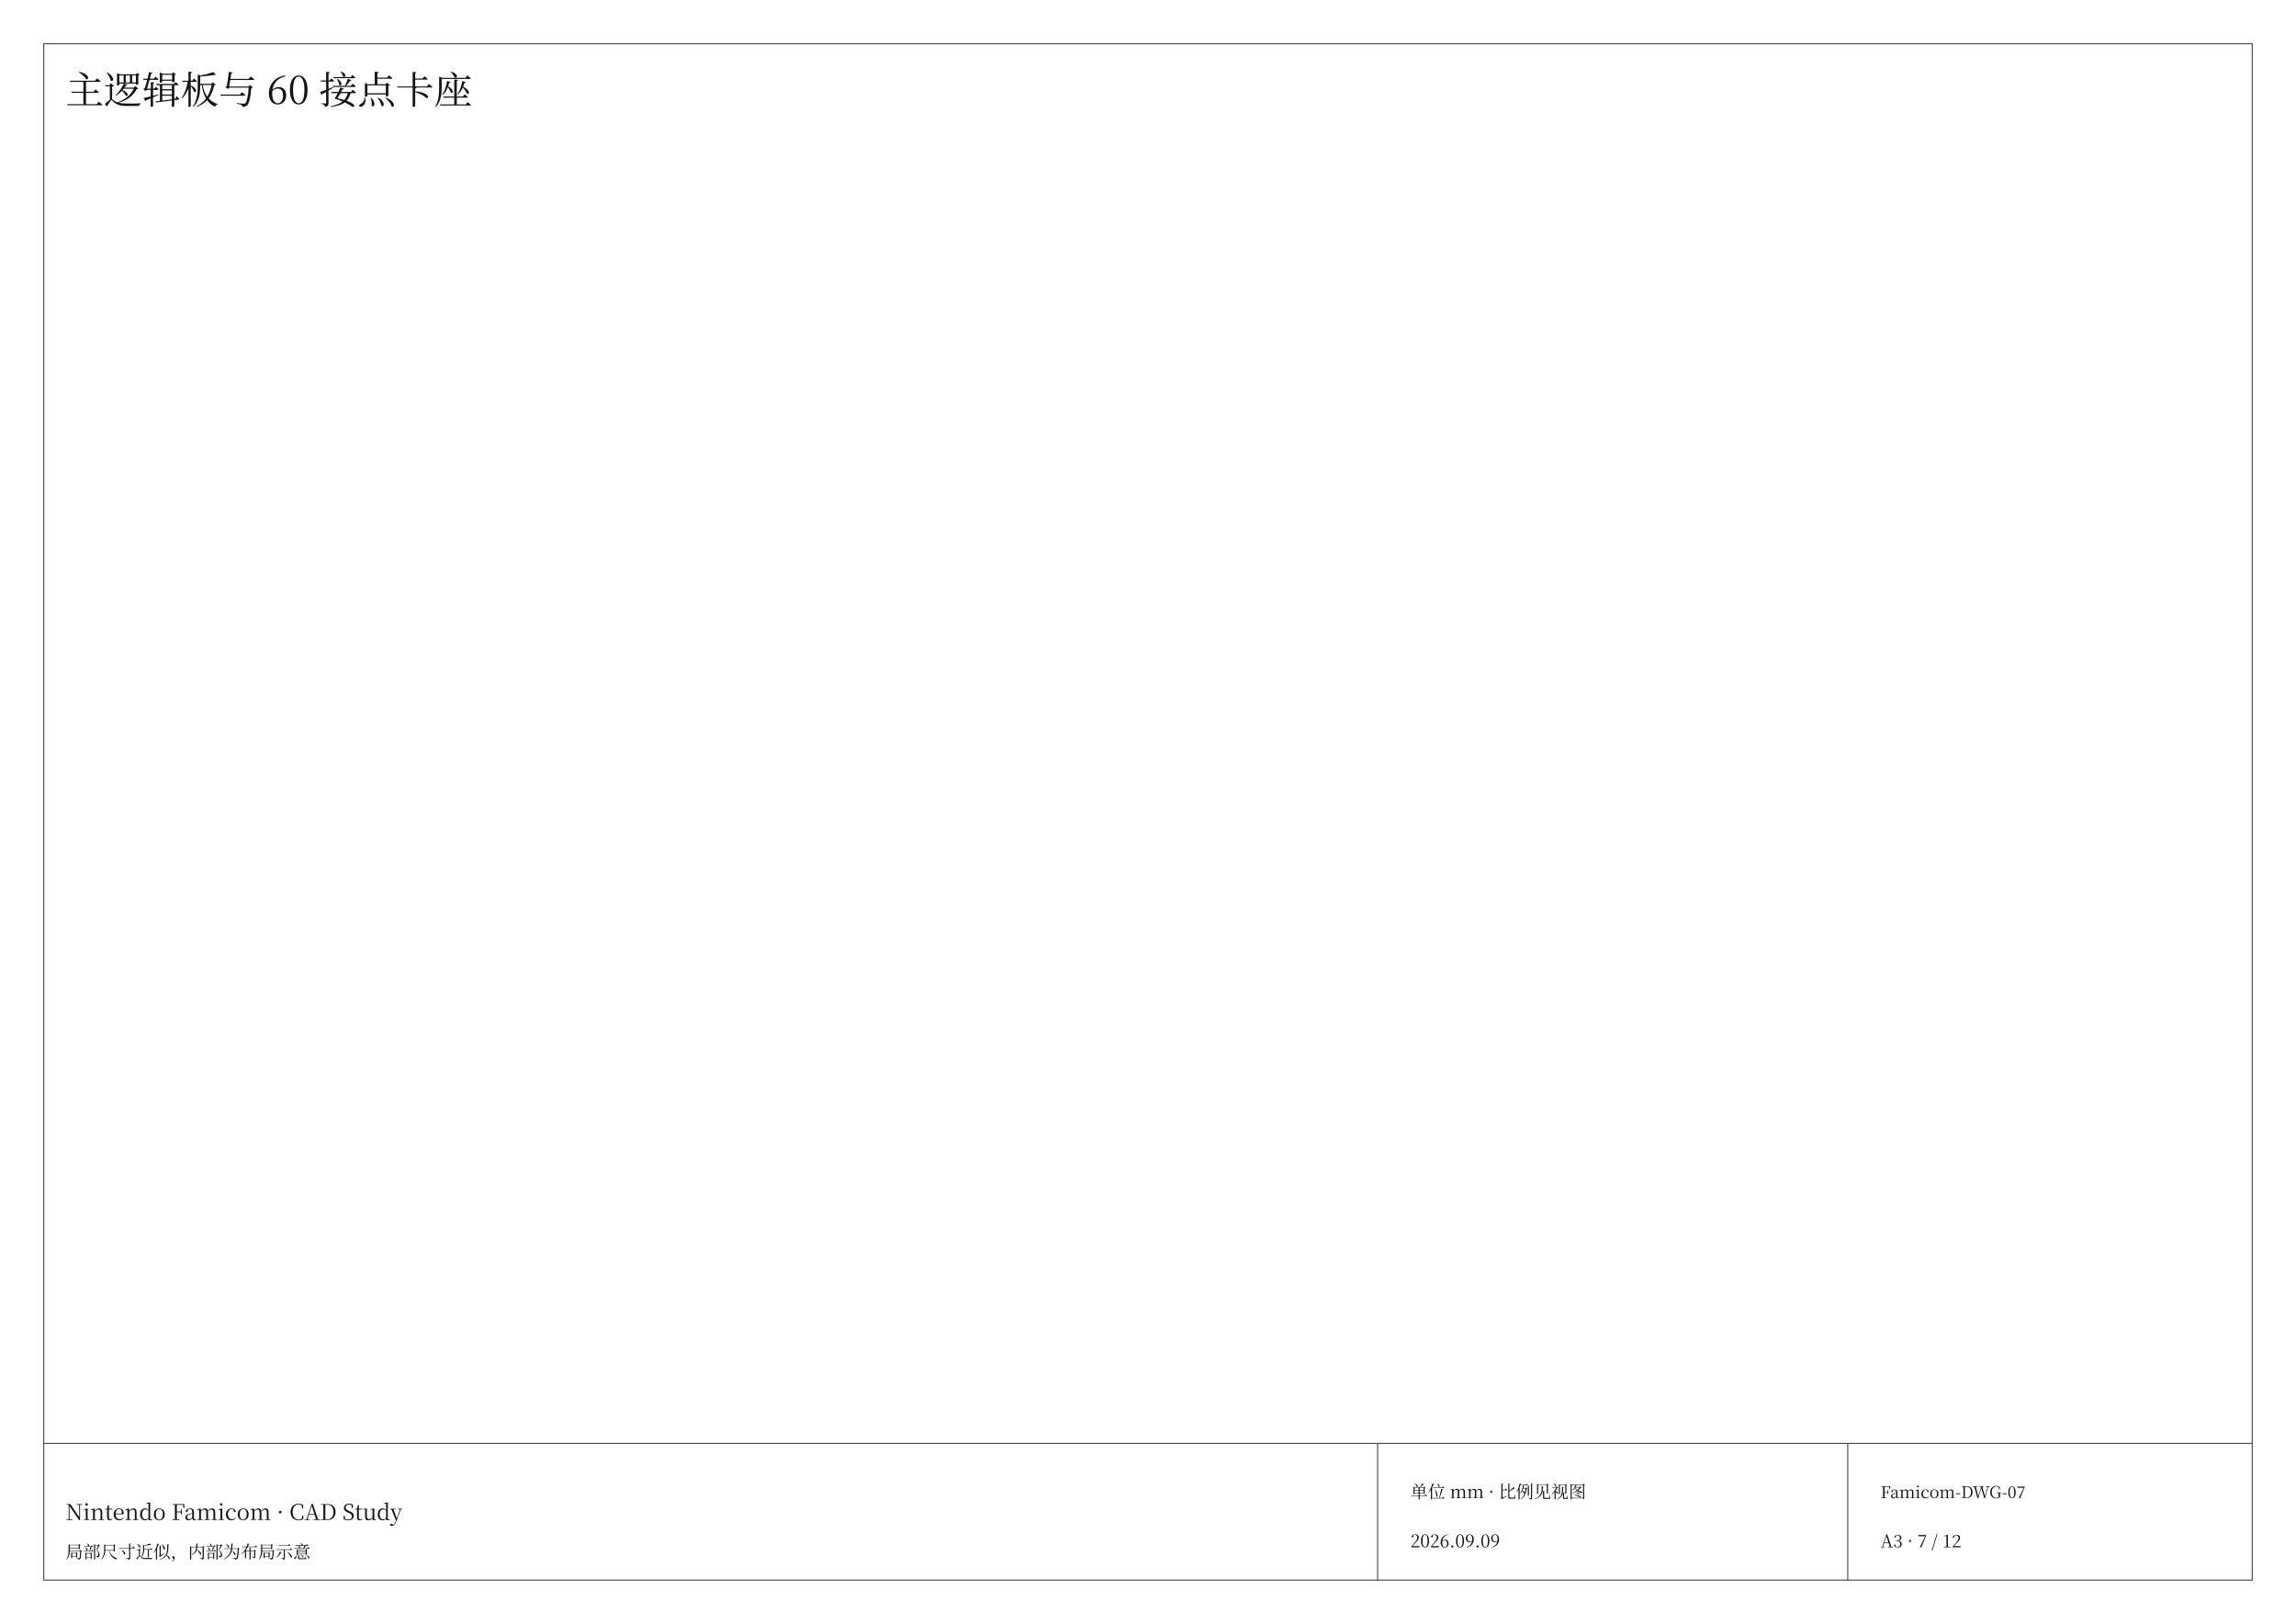
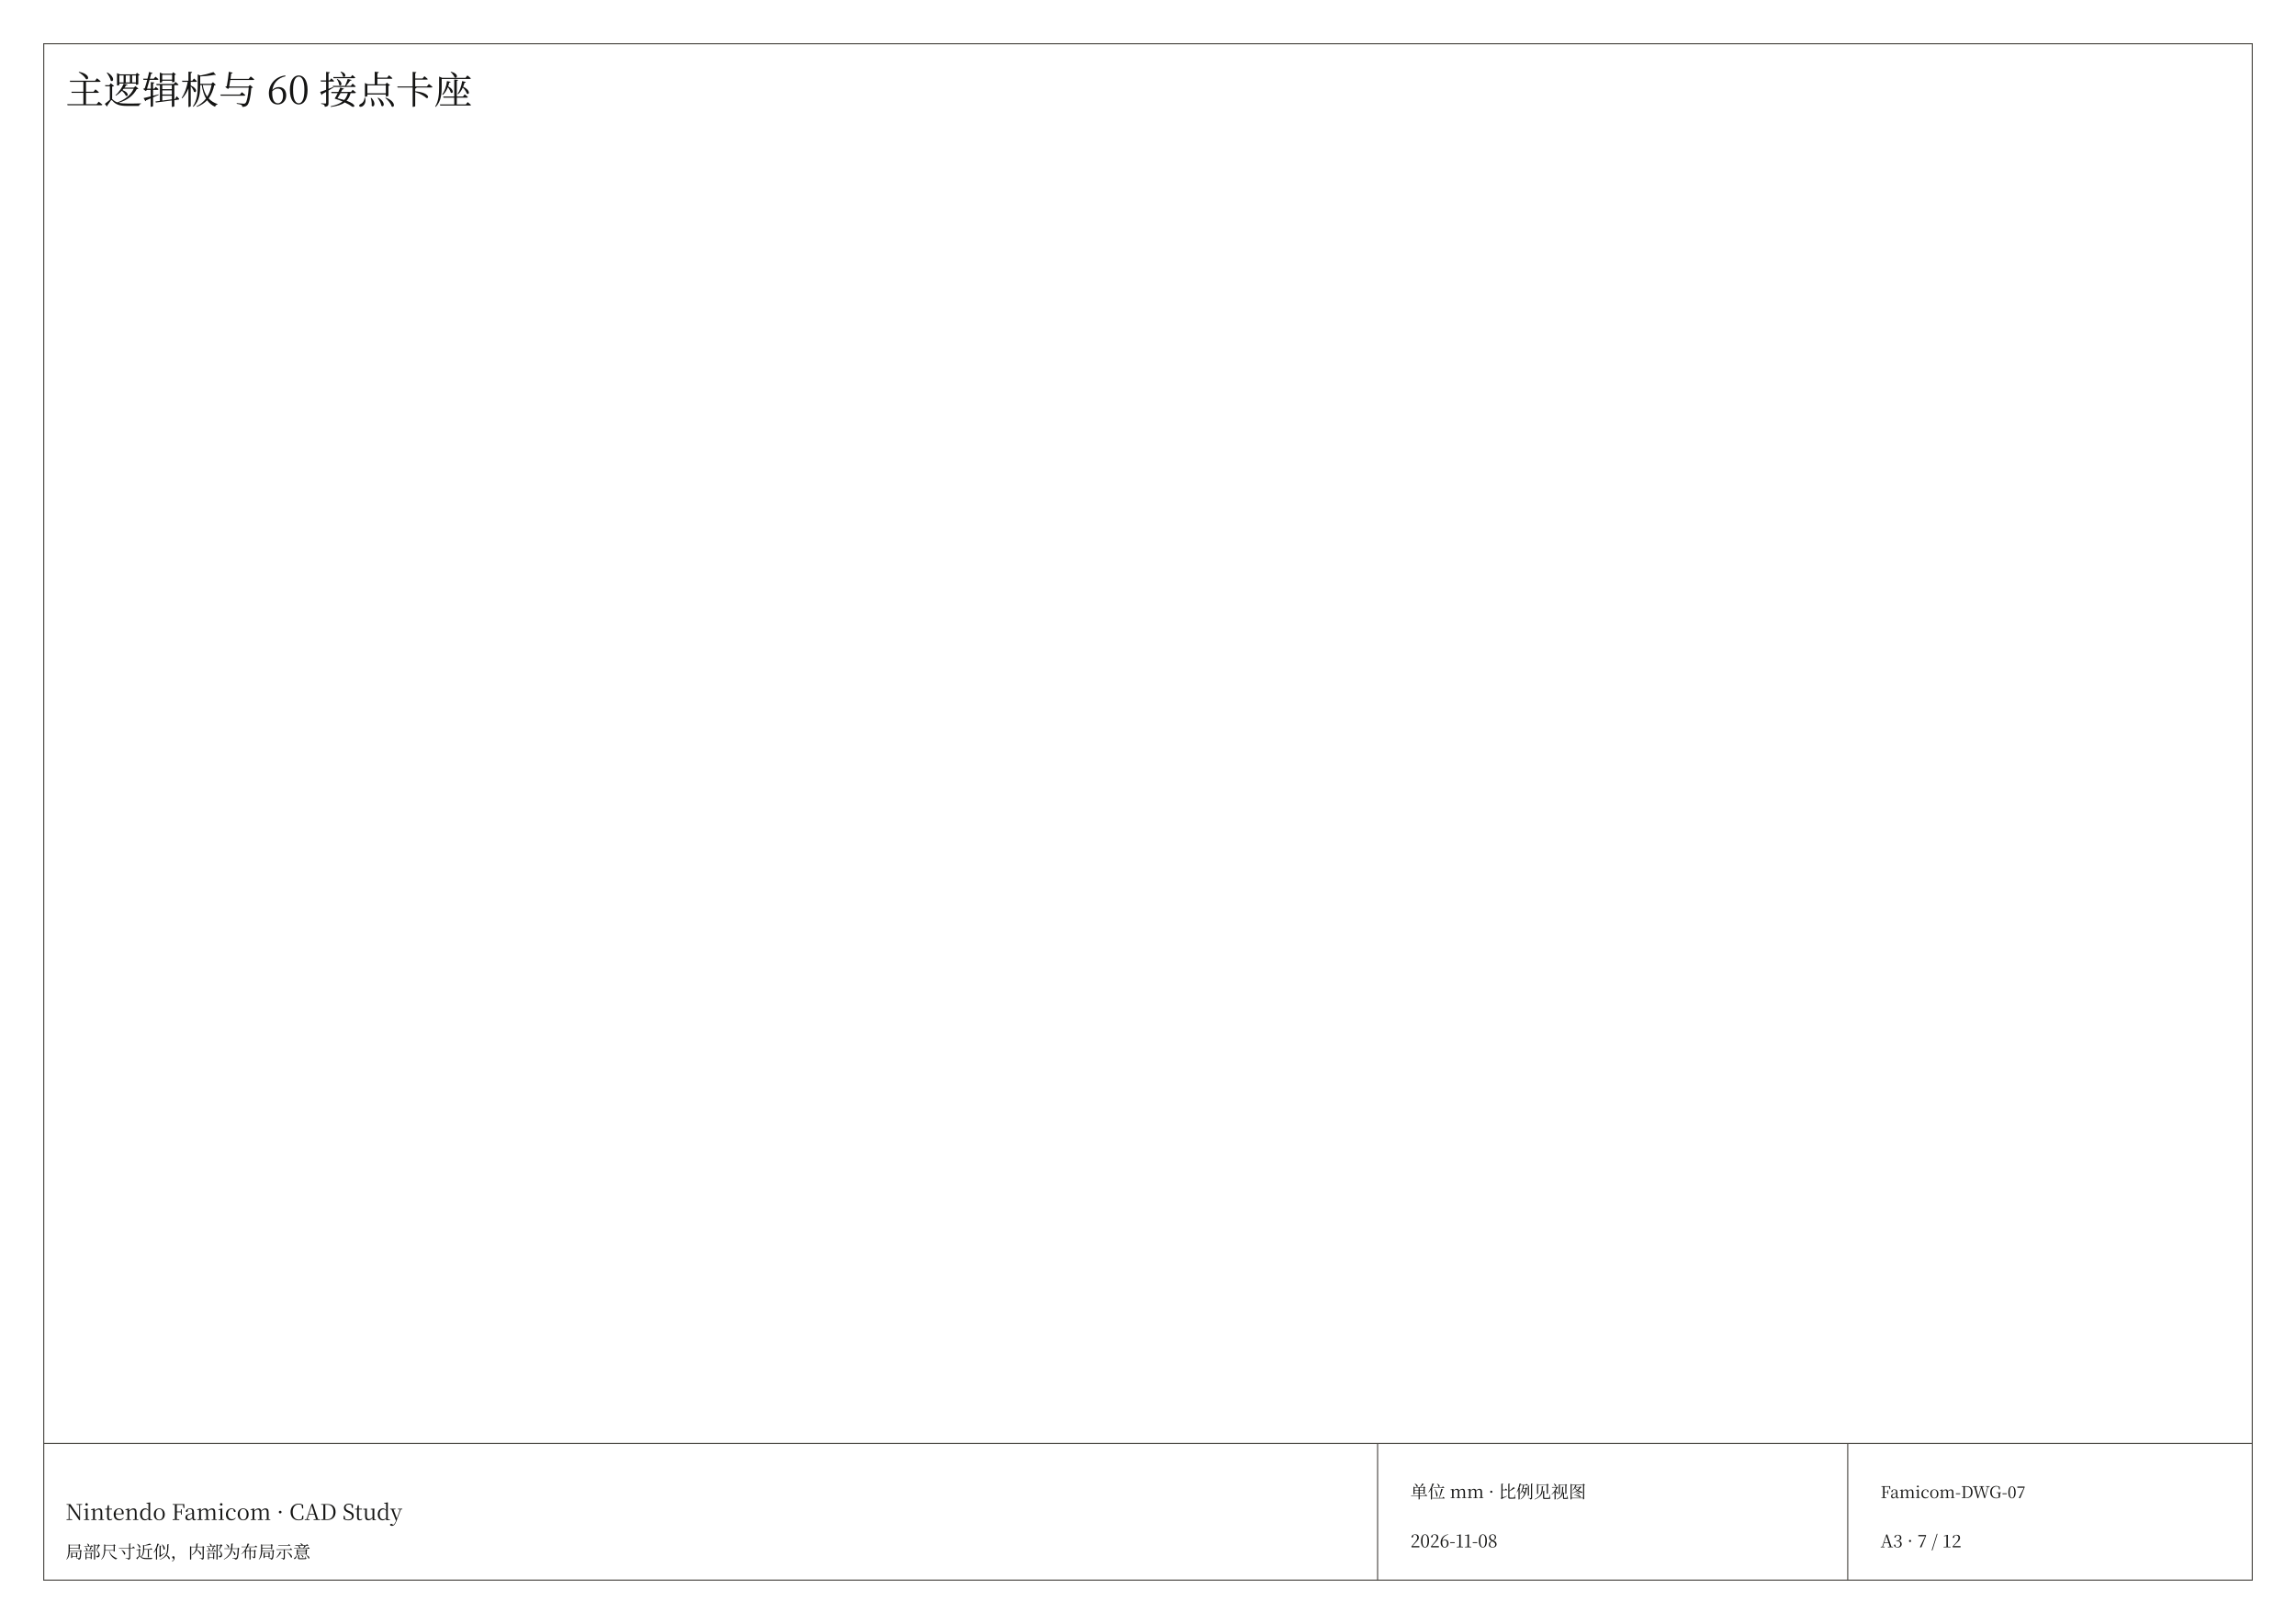
<svg xmlns="http://www.w3.org/2000/svg" width="420mm" height="297mm" viewBox="0 0 420 297">
  <g fill="none" stroke="#504e49" stroke-width=".2">
    <rect x="8" y="8" width="404" height="281" />
    <path d="M 8 264 H 412 M 252 264 V 289 M 338 264 V 289" />
  </g>
  <g font-family="Noto Serif CJK SC" fill="#141413">
    <text x="12" y="19" font-size="7.0">主逻辑板与 60 接点卡座</text>
    <text x="12" y="278" font-size="4.0">Nintendo Famicom · CAD Study</text>
    <text x="12" y="285" font-size="3.2">局部尺寸近似，内部为布局示意</text>
    <text x="258" y="274" font-size="3.2">单位 mm · 比例见视图</text>
-     <text x="258" y="283" font-size="3.2">2026.09.09</text>
+     <text x="258" y="283" font-size="3.2">2026-11-08</text>
    <text x="344" y="274" font-size="3.0">Famicom-DWG-07</text>
    <text x="344" y="283" font-size="3.2">A3 · 7 / 12</text>
  </g>
</svg>
